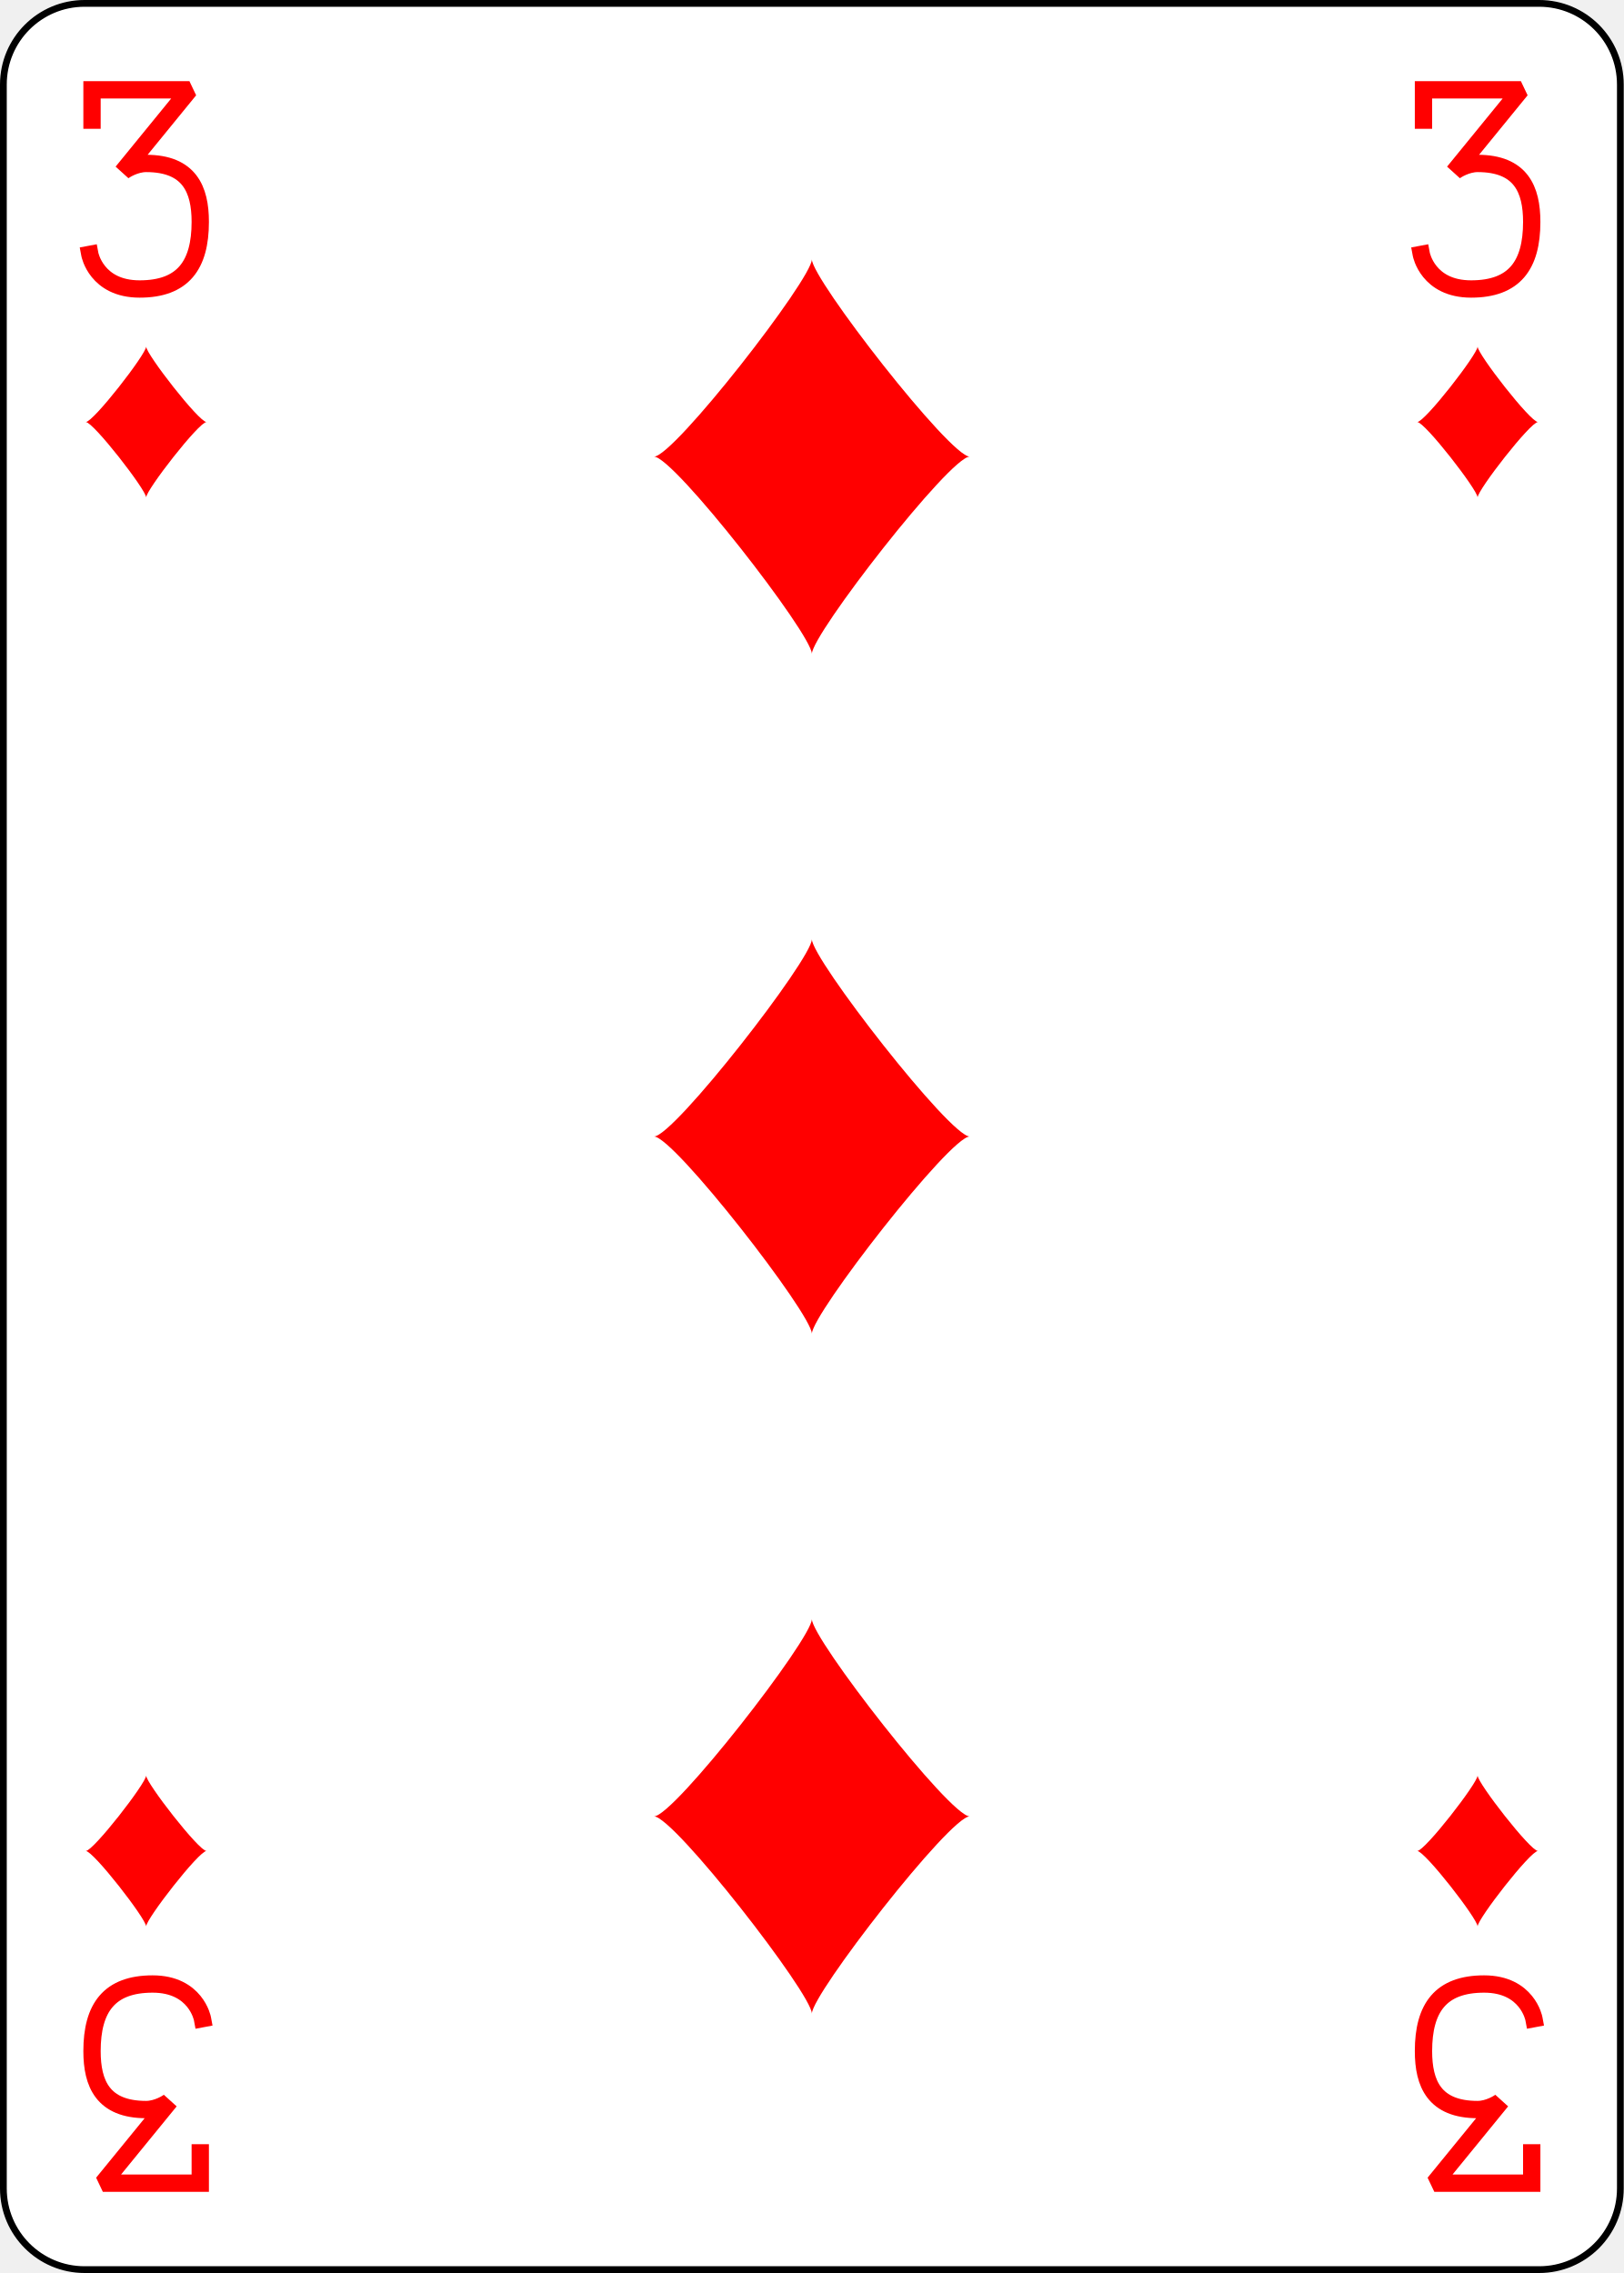
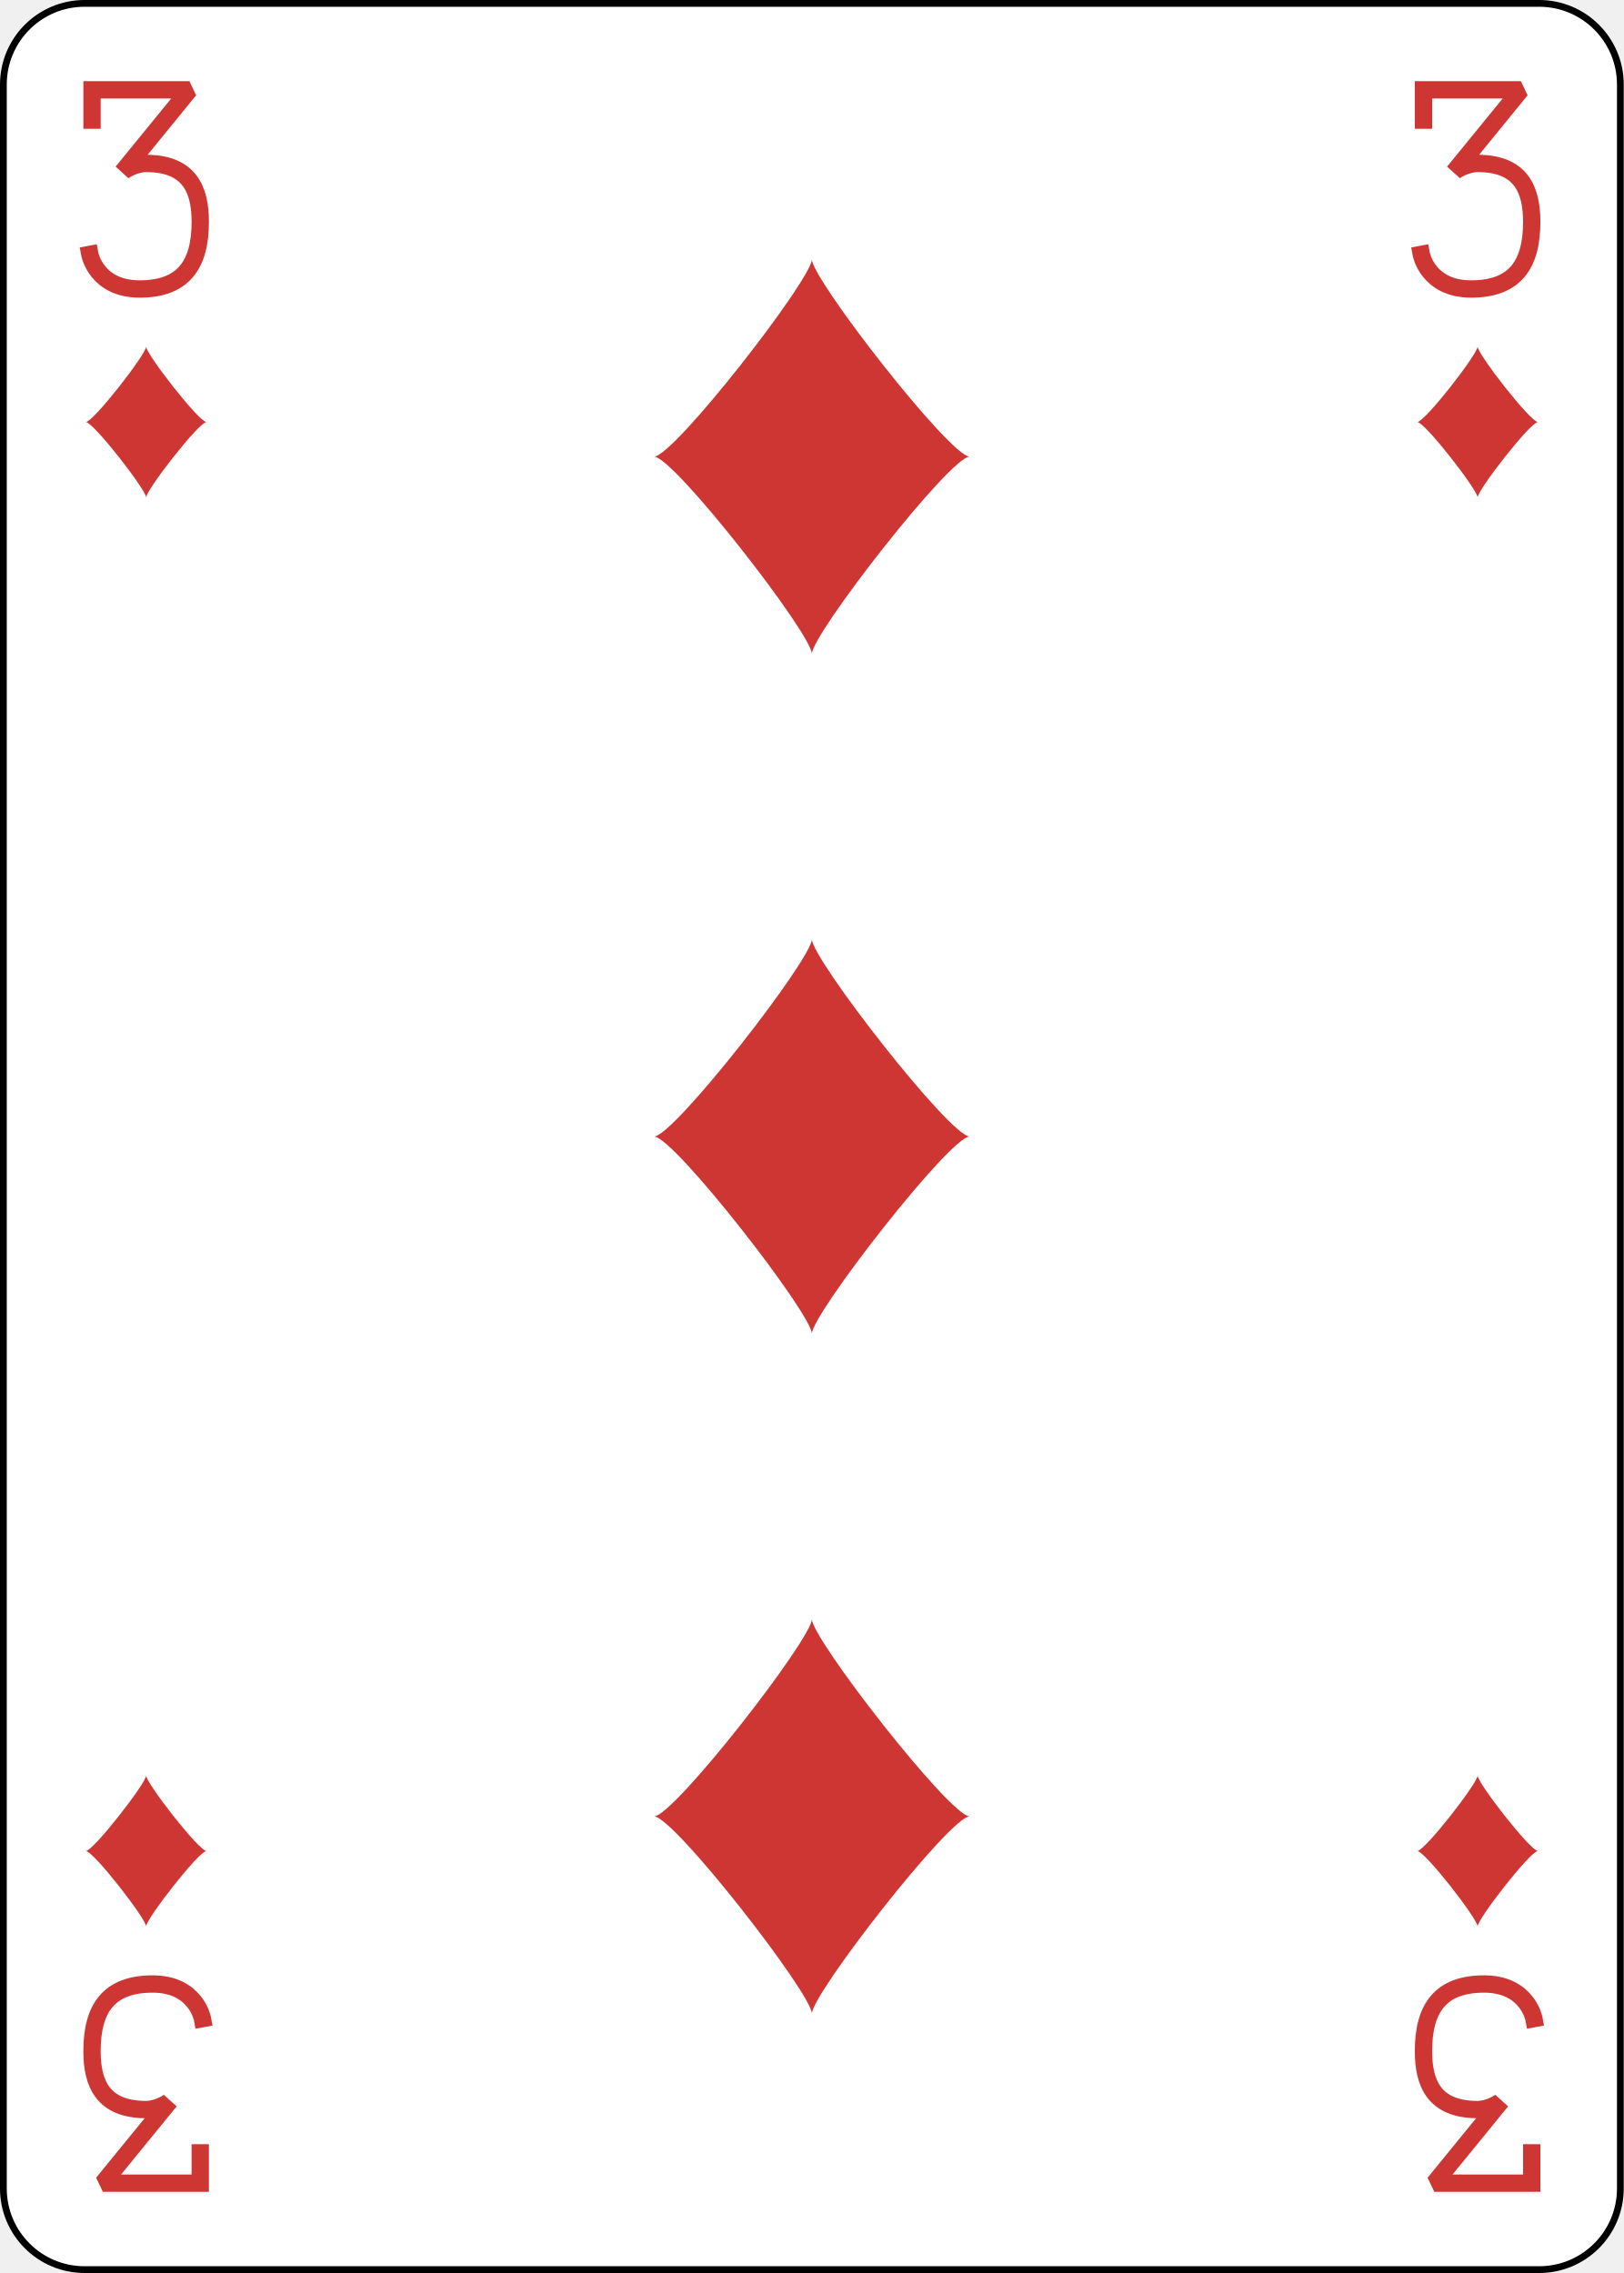
<svg xmlns="http://www.w3.org/2000/svg" xmlns:xlink="http://www.w3.org/1999/xlink" class="card" face="3D" height="3.5in" preserveAspectRatio="none" viewBox="-120 -168 240 336" width="2.5in">
  <defs>
    <symbol id="SD3" viewBox="-600 -600 1200 1200" preserveAspectRatio="xMinYMid">
-       <path d="M-400 0C-350 0 0 -450 0 -500C0 -450 350 0 400 0C350 0 0 450 0 500C0 450 -350 0 -400 0Z" fill="red" />
+       <path d="M-400 0C-350 0 0 -450 0 -500C0 -450 350 0 400 0C350 0 0 450 0 500C0 450 -350 0 -400 0Z" fill="#CE3634" />
    </symbol>
    <symbol id="VD3" viewBox="-500 -500 1000 1000" preserveAspectRatio="xMinYMid">
-       <path d="M-250 -320L-250 -460L200 -460L-110 -80C-100 -90 -50 -120 0 -120C200 -120 250 0 250 150C250 350 170 460 -30 460C-230 460 -260 300 -260 300" stroke="red" stroke-width="80" stroke-linecap="square" stroke-miterlimit="1.5" fill="none" />
+       <path d="M-250 -320L-250 -460L200 -460L-110 -80C-100 -90 -50 -120 0 -120C200 -120 250 0 250 150C250 350 170 460 -30 460C-230 460 -260 300 -260 300" stroke="#CE3634" stroke-width="80" stroke-linecap="square" stroke-miterlimit="1.5" fill="none" />
    </symbol>
  </defs>
  <rect width="239" height="335" x="-119.5" y="-167.5" rx="12" ry="12" fill="white" stroke="black" />
  <use xlink:href="#VD3" height="32" width="32" x="-114.4" y="-156" />
  <use xlink:href="#VD3" height="32" width="32" x="82.4" y="-156" />
  <use xlink:href="#SD3" height="26.769" width="26.769" x="-111.784" y="-119" />
  <use xlink:href="#SD3" height="26.769" width="26.769" x="85.016" y="-119" />
  <use xlink:href="#SD3" height="70" width="70" x="-35" y="-135.501" />
  <use xlink:href="#SD3" height="70" width="70" x="-35" y="-35" />
  <g transform="rotate(180)">
    <use xlink:href="#VD3" height="32" width="32" x="-114.4" y="-156" />
    <use xlink:href="#VD3" height="32" width="32" x="82.4" y="-156" />
    <use xlink:href="#SD3" height="26.769" width="26.769" x="-111.784" y="-119" />
    <use xlink:href="#SD3" height="26.769" width="26.769" x="85.016" y="-119" />
    <use xlink:href="#SD3" height="70" width="70" x="-35" y="-135.501" />
  </g>
</svg>
